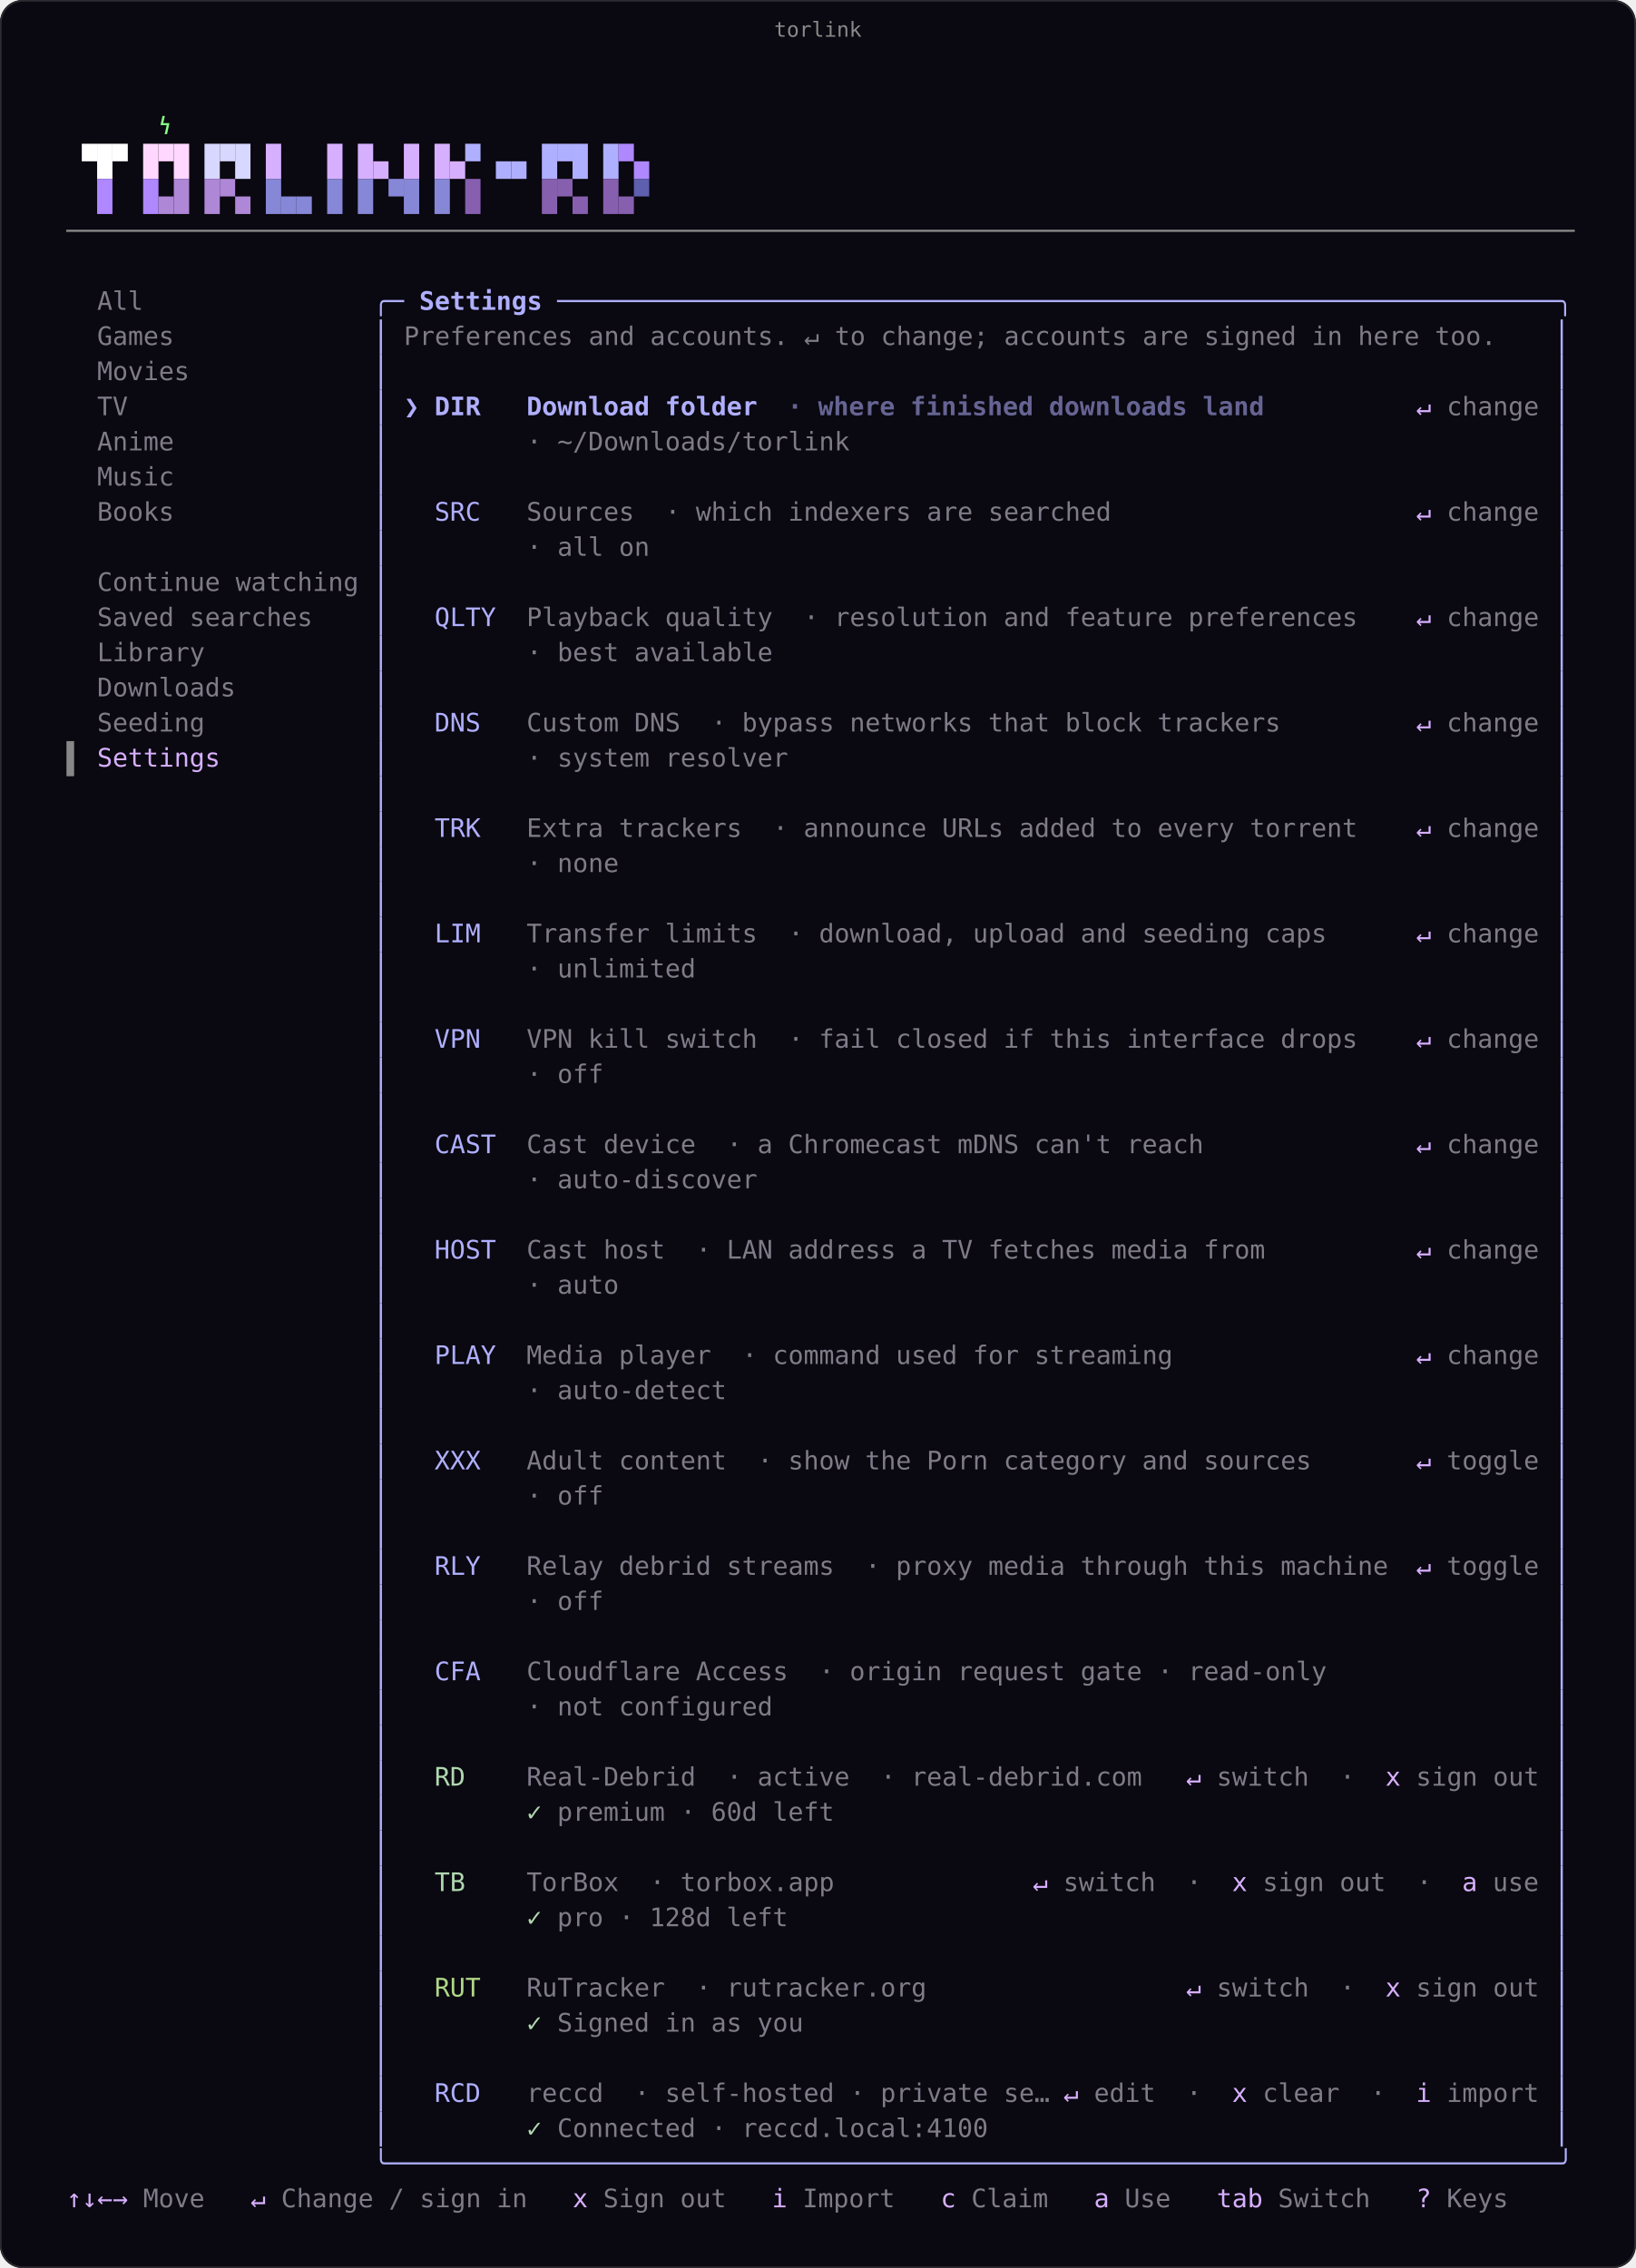
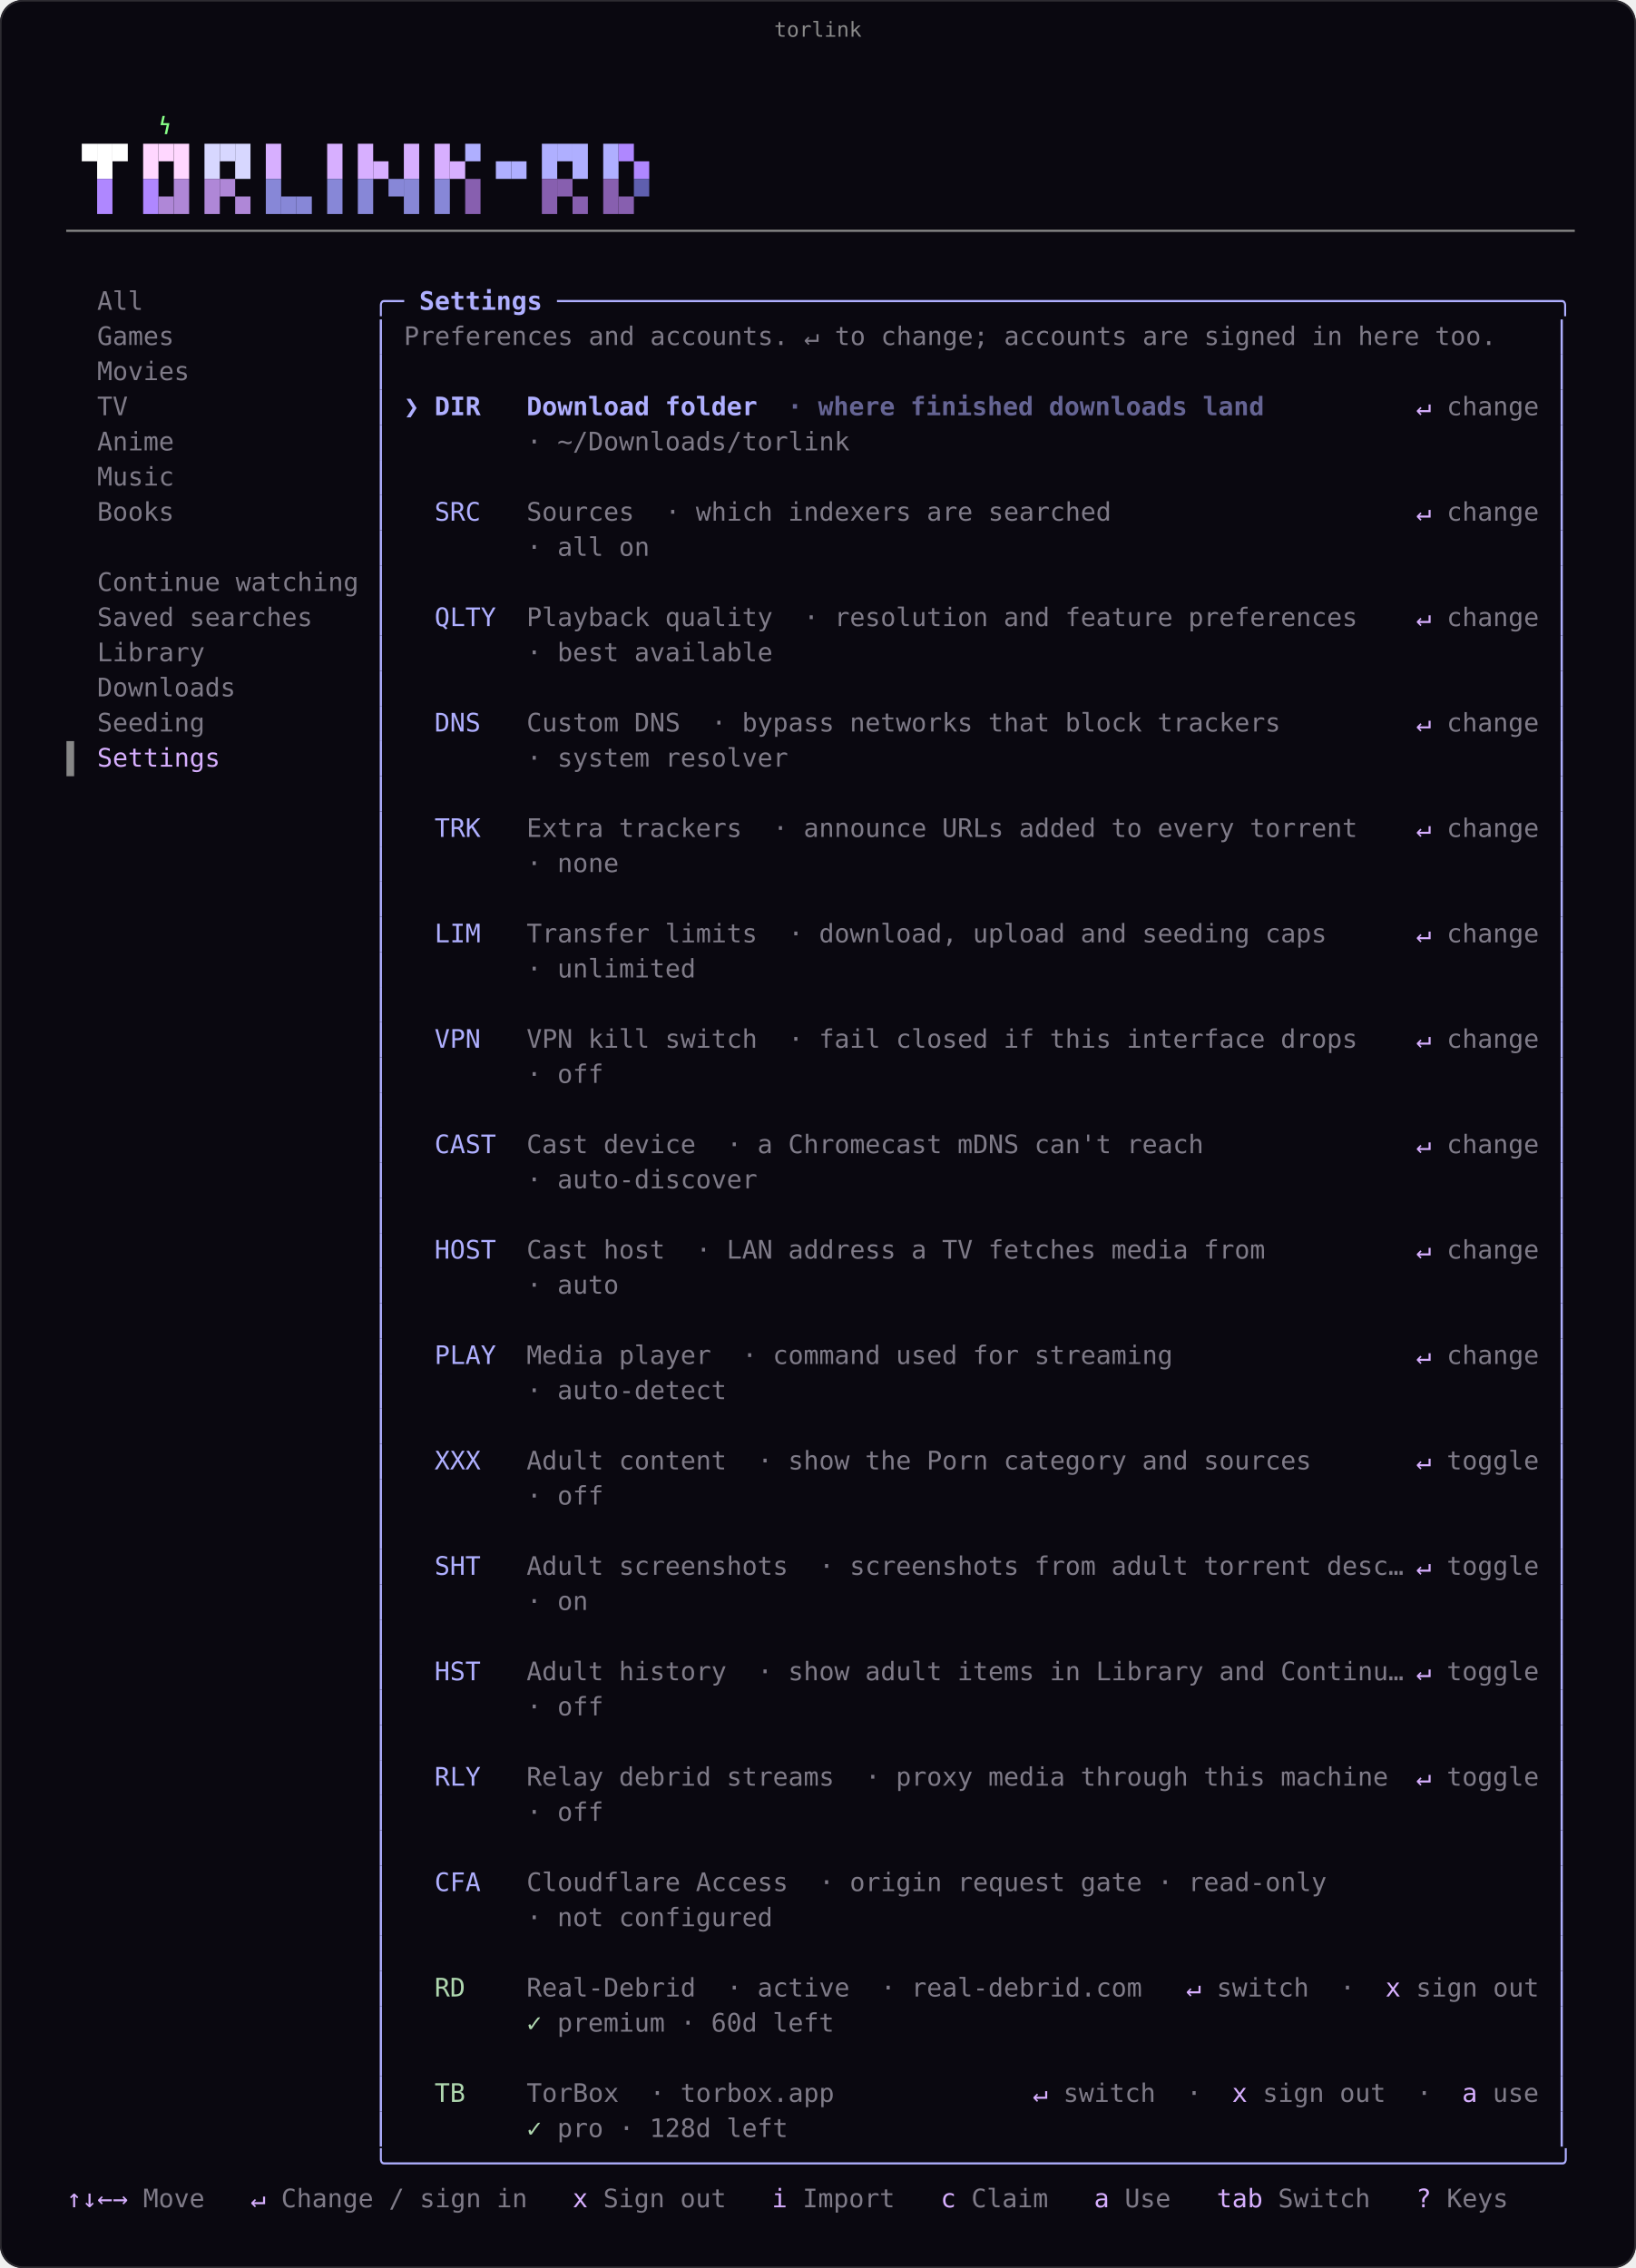
<svg xmlns="http://www.w3.org/2000/svg" width="1024" height="1420" viewBox="0 0 1024 1420" style="max-width: 1024px; width: 100%; height: auto;" role="img">
  <rect width="100%" height="100%" rx="14" fill="#0a0810" />
  <rect x="0.5" y="0.5" width="1023" height="1419" rx="14" fill="none" stroke="#2d2b31" stroke-width="1" />
  <text x="512" y="23" text-anchor="middle" font-family="ui-monospace, &quot;Cascadia Mono&quot;, &quot;SF Mono&quot;, Menlo, Consolas, &quot;DejaVu Sans Mono&quot;, monospace" font-size="13" fill="#8a8a8a">torlink</text>
  <g font-family="ui-monospace, &quot;Cascadia Mono&quot;, &quot;SF Mono&quot;, Menlo, Consolas, &quot;DejaVu Sans Mono&quot;, monospace" font-size="16" fill="#ddd8ea">
    <text x="99.2" y="84" textLength="9.6" lengthAdjust="spacingAndGlyphs" xml:space="preserve" fill="#87ff87" font-weight="600">𐓏</text>
    <rect x="51.2" y="90" width="9.6" height="11" fill="#ffffff" />
    <rect x="60.8" y="90" width="9.6" height="22" fill="#ffffff" />
    <rect x="70.4" y="90" width="9.6" height="11" fill="#ffffff" />
    <rect x="89.6" y="90" width="9.6" height="22" fill="#ffd7ff" />
    <rect x="99.2" y="90" width="9.6" height="11" fill="#ffd7ff" />
    <rect x="108.8" y="90" width="9.6" height="22" fill="#ffd7ff" />
    <rect x="128" y="90" width="9.6" height="22" fill="#d7d7ff" />
    <rect x="137.6" y="90" width="9.6" height="11" fill="#d7d7ff" />
    <rect x="147.2" y="90" width="9.6" height="22" fill="#d7d7ff" />
    <rect x="166.4" y="90" width="9.6" height="22" fill="#d7afff" />
    <rect x="204.8" y="90" width="9.6" height="22" fill="#d7afff" />
    <rect x="224" y="90" width="9.6" height="22" fill="#d7afff" />
    <rect x="233.6" y="101" width="9.6" height="11" fill="#d7afff" />
    <rect x="252.8" y="90" width="9.6" height="22" fill="#d7afff" />
    <rect x="272" y="90" width="9.6" height="22" fill="#d7afff" />
    <rect x="281.6" y="101" width="9.6" height="11" fill="#d7afff" />
    <rect x="291.2" y="90" width="9.6" height="11" fill="#afafff" />
    <rect x="310.4" y="101" width="9.6" height="11" fill="#afafff" />
    <rect x="320" y="101" width="9.6" height="11" fill="#afafff" />
    <rect x="339.2" y="90" width="9.6" height="22" fill="#afafff" />
    <rect x="348.8" y="90" width="9.6" height="11" fill="#afafff" />
    <rect x="358.4" y="90" width="9.6" height="22" fill="#afafff" />
    <rect x="377.6" y="90" width="9.6" height="22" fill="#afafff" />
    <rect x="387.2" y="90" width="9.6" height="11" fill="#af87ff" />
    <rect x="396.8" y="101" width="9.6" height="11" fill="#af87ff" />
    <rect x="60.8" y="112" width="9.6" height="22" fill="#af87ff" />
    <rect x="89.6" y="112" width="9.6" height="22" fill="#af87ff" />
    <rect x="99.2" y="123" width="9.6" height="11" fill="#af87d7" />
    <rect x="108.8" y="112" width="9.6" height="22" fill="#af87d7" />
    <rect x="128" y="112" width="9.6" height="22" fill="#af87d7" />
    <rect x="137.6" y="112" width="9.6" height="11" fill="#af87d7" />
    <rect x="147.2" y="123" width="9.6" height="11" fill="#af87d7" />
    <rect x="166.4" y="112" width="9.6" height="22" fill="#8787d7" />
    <rect x="176" y="123" width="9.6" height="11" fill="#8787d7" />
    <rect x="185.6" y="123" width="9.6" height="11" fill="#8787d7" />
    <rect x="204.8" y="112" width="9.6" height="22" fill="#8787d7" />
    <rect x="224" y="112" width="9.6" height="22" fill="#8787d7" />
    <rect x="243.2" y="112" width="9.6" height="11" fill="#8787d7" />
    <rect x="252.8" y="112" width="9.6" height="22" fill="#8787d7" />
    <rect x="272" y="112" width="9.6" height="22" fill="#8787d7" />
    <rect x="291.2" y="112" width="9.6" height="22" fill="#875faf" />
    <rect x="339.2" y="112" width="9.6" height="22" fill="#875faf" />
    <rect x="348.8" y="112" width="9.6" height="11" fill="#875faf" />
    <rect x="358.4" y="123" width="9.6" height="11" fill="#875faf" />
    <rect x="377.6" y="112" width="9.6" height="22" fill="#875faf" />
    <rect x="387.2" y="123" width="9.6" height="11" fill="#875faf" />
    <rect x="396.8" y="112" width="9.6" height="11" fill="#5f5faf" />
    <text x="41.6" y="150" textLength="940.8" lengthAdjust="spacingAndGlyphs" xml:space="preserve" fill="#878787">──────────────────────────────────────────────────────────────────────────────────────────────────</text>
    <text x="60.8" y="194" textLength="28.8" lengthAdjust="spacingAndGlyphs" xml:space="preserve" fill-opacity="0.55">All</text>
    <text x="233.6" y="194" textLength="19.2" lengthAdjust="spacingAndGlyphs" xml:space="preserve" fill="#afafff">╭─</text>
    <text x="262.4" y="194" textLength="76.8" lengthAdjust="spacingAndGlyphs" xml:space="preserve" fill="#afafff" font-weight="600">Settings</text>
    <text x="348.8" y="194" textLength="633.6" lengthAdjust="spacingAndGlyphs" xml:space="preserve" fill="#afafff">─────────────────────────────────────────────────────────────────╮</text>
    <text x="60.8" y="216" textLength="48" lengthAdjust="spacingAndGlyphs" xml:space="preserve" fill-opacity="0.55">Games</text>
    <rect x="237.7" y="200" width="1.4" height="22" fill="#afafff" />
    <text x="252.8" y="216" textLength="681.6" lengthAdjust="spacingAndGlyphs" xml:space="preserve" fill-opacity="0.55">Preferences and accounts. ↵ to change; accounts are signed in here too.</text>
    <rect x="976.9" y="200" width="1.4" height="22" fill="#afafff" />
    <text x="60.8" y="238" textLength="57.6" lengthAdjust="spacingAndGlyphs" xml:space="preserve" fill-opacity="0.55">Movies</text>
    <rect x="237.7" y="222" width="1.4" height="22" fill="#afafff" />
    <rect x="976.9" y="222" width="1.4" height="22" fill="#afafff" />
    <text x="60.8" y="260" textLength="19.2" lengthAdjust="spacingAndGlyphs" xml:space="preserve" fill-opacity="0.55">TV</text>
    <rect x="237.7" y="244" width="1.4" height="22" fill="#afafff" />
    <text x="252.8" y="260" textLength="9.6" lengthAdjust="spacingAndGlyphs" xml:space="preserve" fill="#afafff" font-weight="600">❯</text>
    <text x="272" y="260" textLength="28.8" lengthAdjust="spacingAndGlyphs" xml:space="preserve" fill="#afafff" font-weight="600">DIR</text>
    <text x="329.6" y="260" textLength="144" lengthAdjust="spacingAndGlyphs" xml:space="preserve" fill="#afafff" font-weight="600">Download folder</text>
    <text x="492.8" y="260" textLength="297.6" lengthAdjust="spacingAndGlyphs" xml:space="preserve" fill="#afafff" fill-opacity="0.55" font-weight="600">· where finished downloads land</text>
    <text x="886.4" y="260" textLength="9.6" lengthAdjust="spacingAndGlyphs" xml:space="preserve" fill="#d7afff">↵</text>
    <text x="905.6" y="260" textLength="57.6" lengthAdjust="spacingAndGlyphs" xml:space="preserve" fill-opacity="0.55">change</text>
    <rect x="976.9" y="244" width="1.4" height="22" fill="#afafff" />
    <text x="60.8" y="282" textLength="48" lengthAdjust="spacingAndGlyphs" xml:space="preserve" fill-opacity="0.55">Anime</text>
    <rect x="237.7" y="266" width="1.4" height="22" fill="#afafff" />
    <text x="329.6" y="282" textLength="201.6" lengthAdjust="spacingAndGlyphs" xml:space="preserve" fill-opacity="0.55">· ~/Downloads/torlink</text>
    <rect x="976.9" y="266" width="1.4" height="22" fill="#afafff" />
    <text x="60.8" y="304" textLength="48" lengthAdjust="spacingAndGlyphs" xml:space="preserve" fill-opacity="0.55">Music</text>
    <rect x="237.7" y="288" width="1.4" height="22" fill="#afafff" />
    <rect x="976.9" y="288" width="1.4" height="22" fill="#afafff" />
    <text x="60.8" y="326" textLength="48" lengthAdjust="spacingAndGlyphs" xml:space="preserve" fill-opacity="0.55">Books</text>
    <rect x="237.7" y="310" width="1.4" height="22" fill="#afafff" />
    <text x="272" y="326" textLength="28.8" lengthAdjust="spacingAndGlyphs" xml:space="preserve" fill="#afafff">SRC</text>
    <text x="329.6" y="326" textLength="364.8" lengthAdjust="spacingAndGlyphs" xml:space="preserve" fill-opacity="0.55">Sources  · which indexers are searched</text>
    <text x="886.4" y="326" textLength="9.6" lengthAdjust="spacingAndGlyphs" xml:space="preserve" fill="#d7afff">↵</text>
    <text x="905.6" y="326" textLength="57.6" lengthAdjust="spacingAndGlyphs" xml:space="preserve" fill-opacity="0.55">change</text>
    <rect x="976.9" y="310" width="1.4" height="22" fill="#afafff" />
    <rect x="237.7" y="332" width="1.4" height="22" fill="#afafff" />
    <text x="329.6" y="348" textLength="76.8" lengthAdjust="spacingAndGlyphs" xml:space="preserve" fill-opacity="0.55">· all on</text>
    <rect x="976.9" y="332" width="1.4" height="22" fill="#afafff" />
    <text x="60.8" y="370" textLength="163.2" lengthAdjust="spacingAndGlyphs" xml:space="preserve" fill-opacity="0.55">Continue watching</text>
    <rect x="237.7" y="354" width="1.4" height="22" fill="#afafff" />
    <rect x="976.9" y="354" width="1.4" height="22" fill="#afafff" />
    <text x="60.8" y="392" textLength="134.4" lengthAdjust="spacingAndGlyphs" xml:space="preserve" fill-opacity="0.55">Saved searches</text>
    <rect x="237.7" y="376" width="1.4" height="22" fill="#afafff" />
    <text x="272" y="392" textLength="38.4" lengthAdjust="spacingAndGlyphs" xml:space="preserve" fill="#afafff">QLTY</text>
    <text x="329.6" y="392" textLength="518.4" lengthAdjust="spacingAndGlyphs" xml:space="preserve" fill-opacity="0.55">Playback quality  · resolution and feature preferences</text>
    <text x="886.4" y="392" textLength="9.6" lengthAdjust="spacingAndGlyphs" xml:space="preserve" fill="#d7afff">↵</text>
    <text x="905.6" y="392" textLength="57.6" lengthAdjust="spacingAndGlyphs" xml:space="preserve" fill-opacity="0.55">change</text>
    <rect x="976.9" y="376" width="1.4" height="22" fill="#afafff" />
    <text x="60.8" y="414" textLength="67.2" lengthAdjust="spacingAndGlyphs" xml:space="preserve" fill-opacity="0.55">Library</text>
    <rect x="237.7" y="398" width="1.4" height="22" fill="#afafff" />
    <text x="329.6" y="414" textLength="153.6" lengthAdjust="spacingAndGlyphs" xml:space="preserve" fill-opacity="0.55">· best available</text>
    <rect x="976.9" y="398" width="1.4" height="22" fill="#afafff" />
    <text x="60.8" y="436" textLength="86.4" lengthAdjust="spacingAndGlyphs" xml:space="preserve" fill-opacity="0.55">Downloads</text>
    <rect x="237.7" y="420" width="1.4" height="22" fill="#afafff" />
    <rect x="976.9" y="420" width="1.4" height="22" fill="#afafff" />
    <text x="60.8" y="458" textLength="67.2" lengthAdjust="spacingAndGlyphs" xml:space="preserve" fill-opacity="0.55">Seeding</text>
    <rect x="237.7" y="442" width="1.4" height="22" fill="#afafff" />
    <text x="272" y="458" textLength="28.8" lengthAdjust="spacingAndGlyphs" xml:space="preserve" fill="#afafff">DNS</text>
    <text x="329.6" y="458" textLength="470.4" lengthAdjust="spacingAndGlyphs" xml:space="preserve" fill-opacity="0.55">Custom DNS  · bypass networks that block trackers</text>
    <text x="886.4" y="458" textLength="9.6" lengthAdjust="spacingAndGlyphs" xml:space="preserve" fill="#d7afff">↵</text>
    <text x="905.6" y="458" textLength="57.6" lengthAdjust="spacingAndGlyphs" xml:space="preserve" fill-opacity="0.55">change</text>
    <rect x="976.9" y="442" width="1.4" height="22" fill="#afafff" />
    <rect x="41.6" y="464" width="4.8" height="22" fill="#878787" />
    <text x="60.8" y="480" textLength="76.8" lengthAdjust="spacingAndGlyphs" xml:space="preserve" fill="#d7afff">Settings</text>
    <rect x="237.7" y="464" width="1.4" height="22" fill="#afafff" />
    <text x="329.6" y="480" textLength="163.2" lengthAdjust="spacingAndGlyphs" xml:space="preserve" fill-opacity="0.55">· system resolver</text>
    <rect x="976.9" y="464" width="1.4" height="22" fill="#afafff" />
    <rect x="237.7" y="486" width="1.4" height="22" fill="#afafff" />
    <rect x="976.9" y="486" width="1.4" height="22" fill="#afafff" />
    <rect x="237.7" y="508" width="1.4" height="22" fill="#afafff" />
    <text x="272" y="524" textLength="28.8" lengthAdjust="spacingAndGlyphs" xml:space="preserve" fill="#afafff">TRK</text>
    <text x="329.6" y="524" textLength="518.4" lengthAdjust="spacingAndGlyphs" xml:space="preserve" fill-opacity="0.55">Extra trackers  · announce URLs added to every torrent</text>
    <text x="886.4" y="524" textLength="9.6" lengthAdjust="spacingAndGlyphs" xml:space="preserve" fill="#d7afff">↵</text>
    <text x="905.6" y="524" textLength="57.6" lengthAdjust="spacingAndGlyphs" xml:space="preserve" fill-opacity="0.55">change</text>
    <rect x="976.9" y="508" width="1.4" height="22" fill="#afafff" />
    <rect x="237.7" y="530" width="1.4" height="22" fill="#afafff" />
    <text x="329.6" y="546" textLength="57.6" lengthAdjust="spacingAndGlyphs" xml:space="preserve" fill-opacity="0.55">· none</text>
    <rect x="976.9" y="530" width="1.4" height="22" fill="#afafff" />
    <rect x="237.7" y="552" width="1.4" height="22" fill="#afafff" />
    <rect x="976.9" y="552" width="1.4" height="22" fill="#afafff" />
    <rect x="237.7" y="574" width="1.4" height="22" fill="#afafff" />
    <text x="272" y="590" textLength="28.8" lengthAdjust="spacingAndGlyphs" xml:space="preserve" fill="#afafff">LIM</text>
    <text x="329.6" y="590" textLength="499.2" lengthAdjust="spacingAndGlyphs" xml:space="preserve" fill-opacity="0.55">Transfer limits  · download, upload and seeding caps</text>
    <text x="886.4" y="590" textLength="9.6" lengthAdjust="spacingAndGlyphs" xml:space="preserve" fill="#d7afff">↵</text>
    <text x="905.6" y="590" textLength="57.6" lengthAdjust="spacingAndGlyphs" xml:space="preserve" fill-opacity="0.55">change</text>
    <rect x="976.9" y="574" width="1.4" height="22" fill="#afafff" />
    <rect x="237.7" y="596" width="1.4" height="22" fill="#afafff" />
    <text x="329.6" y="612" textLength="105.6" lengthAdjust="spacingAndGlyphs" xml:space="preserve" fill-opacity="0.55">· unlimited</text>
    <rect x="976.9" y="596" width="1.4" height="22" fill="#afafff" />
    <rect x="237.7" y="618" width="1.4" height="22" fill="#afafff" />
    <rect x="976.9" y="618" width="1.4" height="22" fill="#afafff" />
    <rect x="237.7" y="640" width="1.4" height="22" fill="#afafff" />
    <text x="272" y="656" textLength="28.8" lengthAdjust="spacingAndGlyphs" xml:space="preserve" fill="#afafff">VPN</text>
    <text x="329.6" y="656" textLength="518.4" lengthAdjust="spacingAndGlyphs" xml:space="preserve" fill-opacity="0.55">VPN kill switch  · fail closed if this interface drops</text>
    <text x="886.4" y="656" textLength="9.6" lengthAdjust="spacingAndGlyphs" xml:space="preserve" fill="#d7afff">↵</text>
    <text x="905.6" y="656" textLength="57.6" lengthAdjust="spacingAndGlyphs" xml:space="preserve" fill-opacity="0.55">change</text>
    <rect x="976.9" y="640" width="1.4" height="22" fill="#afafff" />
    <rect x="237.7" y="662" width="1.4" height="22" fill="#afafff" />
    <text x="329.6" y="678" textLength="48" lengthAdjust="spacingAndGlyphs" xml:space="preserve" fill-opacity="0.55">· off</text>
    <rect x="976.9" y="662" width="1.4" height="22" fill="#afafff" />
    <rect x="237.7" y="684" width="1.4" height="22" fill="#afafff" />
    <rect x="976.9" y="684" width="1.4" height="22" fill="#afafff" />
    <rect x="237.7" y="706" width="1.4" height="22" fill="#afafff" />
    <text x="272" y="722" textLength="38.4" lengthAdjust="spacingAndGlyphs" xml:space="preserve" fill="#afafff">CAST</text>
    <text x="329.6" y="722" textLength="422.4" lengthAdjust="spacingAndGlyphs" xml:space="preserve" fill-opacity="0.55">Cast device  · a Chromecast mDNS can't reach</text>
    <text x="886.4" y="722" textLength="9.6" lengthAdjust="spacingAndGlyphs" xml:space="preserve" fill="#d7afff">↵</text>
    <text x="905.6" y="722" textLength="57.6" lengthAdjust="spacingAndGlyphs" xml:space="preserve" fill-opacity="0.55">change</text>
    <rect x="976.9" y="706" width="1.4" height="22" fill="#afafff" />
    <rect x="237.7" y="728" width="1.4" height="22" fill="#afafff" />
    <text x="329.6" y="744" textLength="144" lengthAdjust="spacingAndGlyphs" xml:space="preserve" fill-opacity="0.55">· auto-discover</text>
    <rect x="976.9" y="728" width="1.4" height="22" fill="#afafff" />
    <rect x="237.7" y="750" width="1.4" height="22" fill="#afafff" />
    <rect x="976.9" y="750" width="1.4" height="22" fill="#afafff" />
    <rect x="237.7" y="772" width="1.4" height="22" fill="#afafff" />
    <text x="272" y="788" textLength="38.4" lengthAdjust="spacingAndGlyphs" xml:space="preserve" fill="#afafff">HOST</text>
    <text x="329.6" y="788" textLength="460.8" lengthAdjust="spacingAndGlyphs" xml:space="preserve" fill-opacity="0.55">Cast host  · LAN address a TV fetches media from</text>
    <text x="886.4" y="788" textLength="9.6" lengthAdjust="spacingAndGlyphs" xml:space="preserve" fill="#d7afff">↵</text>
    <text x="905.6" y="788" textLength="57.6" lengthAdjust="spacingAndGlyphs" xml:space="preserve" fill-opacity="0.55">change</text>
    <rect x="976.9" y="772" width="1.4" height="22" fill="#afafff" />
    <rect x="237.7" y="794" width="1.4" height="22" fill="#afafff" />
    <text x="329.6" y="810" textLength="57.6" lengthAdjust="spacingAndGlyphs" xml:space="preserve" fill-opacity="0.55">· auto</text>
    <rect x="976.9" y="794" width="1.4" height="22" fill="#afafff" />
    <rect x="237.7" y="816" width="1.4" height="22" fill="#afafff" />
    <rect x="976.9" y="816" width="1.4" height="22" fill="#afafff" />
    <rect x="237.7" y="838" width="1.4" height="22" fill="#afafff" />
    <text x="272" y="854" textLength="38.4" lengthAdjust="spacingAndGlyphs" xml:space="preserve" fill="#afafff">PLAY</text>
    <text x="329.6" y="854" textLength="403.2" lengthAdjust="spacingAndGlyphs" xml:space="preserve" fill-opacity="0.55">Media player  · command used for streaming</text>
    <text x="886.4" y="854" textLength="9.6" lengthAdjust="spacingAndGlyphs" xml:space="preserve" fill="#d7afff">↵</text>
    <text x="905.6" y="854" textLength="57.6" lengthAdjust="spacingAndGlyphs" xml:space="preserve" fill-opacity="0.55">change</text>
    <rect x="976.9" y="838" width="1.4" height="22" fill="#afafff" />
    <rect x="237.7" y="860" width="1.4" height="22" fill="#afafff" />
    <text x="329.6" y="876" textLength="124.8" lengthAdjust="spacingAndGlyphs" xml:space="preserve" fill-opacity="0.55">· auto-detect</text>
    <rect x="976.9" y="860" width="1.4" height="22" fill="#afafff" />
    <rect x="237.7" y="882" width="1.4" height="22" fill="#afafff" />
    <rect x="976.9" y="882" width="1.4" height="22" fill="#afafff" />
    <rect x="237.7" y="904" width="1.4" height="22" fill="#afafff" />
    <text x="272" y="920" textLength="28.8" lengthAdjust="spacingAndGlyphs" xml:space="preserve" fill="#afafff">XXX</text>
    <text x="329.6" y="920" textLength="489.6" lengthAdjust="spacingAndGlyphs" xml:space="preserve" fill-opacity="0.55">Adult content  · show the Porn category and sources</text>
    <text x="886.4" y="920" textLength="9.6" lengthAdjust="spacingAndGlyphs" xml:space="preserve" fill="#d7afff">↵</text>
    <text x="905.6" y="920" textLength="57.6" lengthAdjust="spacingAndGlyphs" xml:space="preserve" fill-opacity="0.55">toggle</text>
    <rect x="976.9" y="904" width="1.4" height="22" fill="#afafff" />
    <rect x="237.7" y="926" width="1.4" height="22" fill="#afafff" />
    <text x="329.6" y="942" textLength="48" lengthAdjust="spacingAndGlyphs" xml:space="preserve" fill-opacity="0.55">· off</text>
    <rect x="976.9" y="926" width="1.4" height="22" fill="#afafff" />
    <rect x="237.7" y="948" width="1.4" height="22" fill="#afafff" />
    <rect x="976.9" y="948" width="1.4" height="22" fill="#afafff" />
    <rect x="237.7" y="970" width="1.4" height="22" fill="#afafff" />
-     <text x="272" y="986" textLength="28.8" lengthAdjust="spacingAndGlyphs" xml:space="preserve" fill="#afafff">RLY</text>
-     <text x="329.6" y="986" textLength="537.6" lengthAdjust="spacingAndGlyphs" xml:space="preserve" fill-opacity="0.55">Relay debrid streams  · proxy media through this machine</text>
+     <text x="272" y="986" textLength="28.8" lengthAdjust="spacingAndGlyphs" xml:space="preserve" fill="#afafff">SHT</text>
+     <text x="329.6" y="986" textLength="547.2" lengthAdjust="spacingAndGlyphs" xml:space="preserve" fill-opacity="0.55">Adult screenshots  · screenshots from adult torrent desc…</text>
    <text x="886.4" y="986" textLength="9.6" lengthAdjust="spacingAndGlyphs" xml:space="preserve" fill="#d7afff">↵</text>
    <text x="905.6" y="986" textLength="57.6" lengthAdjust="spacingAndGlyphs" xml:space="preserve" fill-opacity="0.55">toggle</text>
    <rect x="976.9" y="970" width="1.4" height="22" fill="#afafff" />
    <rect x="237.7" y="992" width="1.4" height="22" fill="#afafff" />
-     <text x="329.6" y="1008" textLength="48" lengthAdjust="spacingAndGlyphs" xml:space="preserve" fill-opacity="0.55">· off</text>
+     <text x="329.6" y="1008" textLength="38.4" lengthAdjust="spacingAndGlyphs" xml:space="preserve" fill-opacity="0.55">· on</text>
    <rect x="976.9" y="992" width="1.4" height="22" fill="#afafff" />
    <rect x="237.7" y="1014" width="1.4" height="22" fill="#afafff" />
    <rect x="976.9" y="1014" width="1.4" height="22" fill="#afafff" />
    <rect x="237.7" y="1036" width="1.4" height="22" fill="#afafff" />
-     <text x="272" y="1052" textLength="28.8" lengthAdjust="spacingAndGlyphs" xml:space="preserve" fill="#afafff">CFA</text>
-     <text x="329.6" y="1052" textLength="499.2" lengthAdjust="spacingAndGlyphs" xml:space="preserve" fill-opacity="0.55">Cloudflare Access  · origin request gate · read-only</text>
+     <text x="272" y="1052" textLength="28.8" lengthAdjust="spacingAndGlyphs" xml:space="preserve" fill="#afafff">HST</text>
+     <text x="329.6" y="1052" textLength="547.2" lengthAdjust="spacingAndGlyphs" xml:space="preserve" fill-opacity="0.55">Adult history  · show adult items in Library and Continu…</text>
+     <text x="886.4" y="1052" textLength="9.6" lengthAdjust="spacingAndGlyphs" xml:space="preserve" fill="#d7afff">↵</text>
+     <text x="905.6" y="1052" textLength="57.6" lengthAdjust="spacingAndGlyphs" xml:space="preserve" fill-opacity="0.55">toggle</text>
    <rect x="976.9" y="1036" width="1.4" height="22" fill="#afafff" />
    <rect x="237.7" y="1058" width="1.4" height="22" fill="#afafff" />
-     <text x="329.6" y="1074" textLength="153.6" lengthAdjust="spacingAndGlyphs" xml:space="preserve" fill-opacity="0.55">· not configured</text>
+     <text x="329.6" y="1074" textLength="48" lengthAdjust="spacingAndGlyphs" xml:space="preserve" fill-opacity="0.55">· off</text>
    <rect x="976.9" y="1058" width="1.4" height="22" fill="#afafff" />
    <rect x="237.7" y="1080" width="1.4" height="22" fill="#afafff" />
    <rect x="976.9" y="1080" width="1.4" height="22" fill="#afafff" />
    <rect x="237.7" y="1102" width="1.4" height="22" fill="#afafff" />
-     <text x="272" y="1118" textLength="19.2" lengthAdjust="spacingAndGlyphs" xml:space="preserve" fill="#afd7af">RD</text>
-     <text x="329.6" y="1118" textLength="384" lengthAdjust="spacingAndGlyphs" xml:space="preserve" fill-opacity="0.55">Real-Debrid  · active  · real-debrid.com</text>
-     <text x="742.4" y="1118" textLength="9.6" lengthAdjust="spacingAndGlyphs" xml:space="preserve" fill="#d7afff">↵</text>
-     <text x="761.6" y="1118" textLength="86.4" lengthAdjust="spacingAndGlyphs" xml:space="preserve" fill-opacity="0.55">switch  ·</text>
-     <text x="867.2" y="1118" textLength="9.6" lengthAdjust="spacingAndGlyphs" xml:space="preserve" fill="#d7afff">x</text>
-     <text x="886.4" y="1118" textLength="76.8" lengthAdjust="spacingAndGlyphs" xml:space="preserve" fill-opacity="0.55">sign out</text>
+     <text x="272" y="1118" textLength="28.8" lengthAdjust="spacingAndGlyphs" xml:space="preserve" fill="#afafff">RLY</text>
+     <text x="329.6" y="1118" textLength="537.6" lengthAdjust="spacingAndGlyphs" xml:space="preserve" fill-opacity="0.55">Relay debrid streams  · proxy media through this machine</text>
+     <text x="886.4" y="1118" textLength="9.6" lengthAdjust="spacingAndGlyphs" xml:space="preserve" fill="#d7afff">↵</text>
+     <text x="905.6" y="1118" textLength="57.6" lengthAdjust="spacingAndGlyphs" xml:space="preserve" fill-opacity="0.55">toggle</text>
    <rect x="976.9" y="1102" width="1.4" height="22" fill="#afafff" />
    <rect x="237.7" y="1124" width="1.4" height="22" fill="#afafff" />
-     <text x="329.6" y="1140" textLength="9.6" lengthAdjust="spacingAndGlyphs" xml:space="preserve" fill="#afd7af">✓</text>
-     <text x="348.8" y="1140" textLength="172.8" lengthAdjust="spacingAndGlyphs" xml:space="preserve" fill-opacity="0.55">premium · 60d left</text>
+     <text x="329.6" y="1140" textLength="48" lengthAdjust="spacingAndGlyphs" xml:space="preserve" fill-opacity="0.55">· off</text>
    <rect x="976.9" y="1124" width="1.4" height="22" fill="#afafff" />
    <rect x="237.7" y="1146" width="1.4" height="22" fill="#afafff" />
    <rect x="976.9" y="1146" width="1.4" height="22" fill="#afafff" />
    <rect x="237.7" y="1168" width="1.4" height="22" fill="#afafff" />
-     <text x="272" y="1184" textLength="19.2" lengthAdjust="spacingAndGlyphs" xml:space="preserve" fill="#afd7af">TB</text>
-     <text x="329.6" y="1184" textLength="192" lengthAdjust="spacingAndGlyphs" xml:space="preserve" fill-opacity="0.55">TorBox  · torbox.app</text>
-     <text x="646.4" y="1184" textLength="9.6" lengthAdjust="spacingAndGlyphs" xml:space="preserve" fill="#d7afff">↵</text>
-     <text x="665.6" y="1184" textLength="86.4" lengthAdjust="spacingAndGlyphs" xml:space="preserve" fill-opacity="0.55">switch  ·</text>
-     <text x="771.2" y="1184" textLength="9.6" lengthAdjust="spacingAndGlyphs" xml:space="preserve" fill="#d7afff">x</text>
-     <text x="790.4" y="1184" textLength="105.6" lengthAdjust="spacingAndGlyphs" xml:space="preserve" fill-opacity="0.55">sign out  ·</text>
-     <text x="915.2" y="1184" textLength="9.6" lengthAdjust="spacingAndGlyphs" xml:space="preserve" fill="#d7afff">a</text>
-     <text x="934.4" y="1184" textLength="28.8" lengthAdjust="spacingAndGlyphs" xml:space="preserve" fill-opacity="0.55">use</text>
+     <text x="272" y="1184" textLength="28.8" lengthAdjust="spacingAndGlyphs" xml:space="preserve" fill="#afafff">CFA</text>
+     <text x="329.6" y="1184" textLength="499.2" lengthAdjust="spacingAndGlyphs" xml:space="preserve" fill-opacity="0.55">Cloudflare Access  · origin request gate · read-only</text>
    <rect x="976.9" y="1168" width="1.4" height="22" fill="#afafff" />
    <rect x="237.7" y="1190" width="1.4" height="22" fill="#afafff" />
-     <text x="329.6" y="1206" textLength="9.6" lengthAdjust="spacingAndGlyphs" xml:space="preserve" fill="#afd7af">✓</text>
-     <text x="348.8" y="1206" textLength="144" lengthAdjust="spacingAndGlyphs" xml:space="preserve" fill-opacity="0.55">pro · 128d left</text>
+     <text x="329.6" y="1206" textLength="153.6" lengthAdjust="spacingAndGlyphs" xml:space="preserve" fill-opacity="0.55">· not configured</text>
    <rect x="976.9" y="1190" width="1.4" height="22" fill="#afafff" />
    <rect x="237.7" y="1212" width="1.4" height="22" fill="#afafff" />
    <rect x="976.9" y="1212" width="1.4" height="22" fill="#afafff" />
    <rect x="237.7" y="1234" width="1.4" height="22" fill="#afafff" />
-     <text x="272" y="1250" textLength="28.8" lengthAdjust="spacingAndGlyphs" xml:space="preserve" fill="#afd787">RUT</text>
-     <text x="329.6" y="1250" textLength="249.6" lengthAdjust="spacingAndGlyphs" xml:space="preserve" fill-opacity="0.55">RuTracker  · rutracker.org</text>
+     <text x="272" y="1250" textLength="19.2" lengthAdjust="spacingAndGlyphs" xml:space="preserve" fill="#afd7af">RD</text>
+     <text x="329.6" y="1250" textLength="384" lengthAdjust="spacingAndGlyphs" xml:space="preserve" fill-opacity="0.55">Real-Debrid  · active  · real-debrid.com</text>
    <text x="742.4" y="1250" textLength="9.6" lengthAdjust="spacingAndGlyphs" xml:space="preserve" fill="#d7afff">↵</text>
    <text x="761.6" y="1250" textLength="86.4" lengthAdjust="spacingAndGlyphs" xml:space="preserve" fill-opacity="0.55">switch  ·</text>
    <text x="867.2" y="1250" textLength="9.6" lengthAdjust="spacingAndGlyphs" xml:space="preserve" fill="#d7afff">x</text>
    <text x="886.4" y="1250" textLength="76.8" lengthAdjust="spacingAndGlyphs" xml:space="preserve" fill-opacity="0.55">sign out</text>
    <rect x="976.9" y="1234" width="1.4" height="22" fill="#afafff" />
    <rect x="237.7" y="1256" width="1.4" height="22" fill="#afafff" />
    <text x="329.6" y="1272" textLength="9.6" lengthAdjust="spacingAndGlyphs" xml:space="preserve" fill="#afd7af">✓</text>
-     <text x="348.8" y="1272" textLength="153.6" lengthAdjust="spacingAndGlyphs" xml:space="preserve" fill-opacity="0.55">Signed in as you</text>
+     <text x="348.8" y="1272" textLength="172.8" lengthAdjust="spacingAndGlyphs" xml:space="preserve" fill-opacity="0.55">premium · 60d left</text>
    <rect x="976.9" y="1256" width="1.4" height="22" fill="#afafff" />
    <rect x="237.7" y="1278" width="1.4" height="22" fill="#afafff" />
    <rect x="976.9" y="1278" width="1.4" height="22" fill="#afafff" />
    <rect x="237.7" y="1300" width="1.4" height="22" fill="#afafff" />
-     <text x="272" y="1316" textLength="28.8" lengthAdjust="spacingAndGlyphs" xml:space="preserve" fill="#afafff">RCD</text>
-     <text x="329.6" y="1316" textLength="326.4" lengthAdjust="spacingAndGlyphs" xml:space="preserve" fill-opacity="0.55">reccd  · self-hosted · private se…</text>
-     <text x="665.6" y="1316" textLength="9.6" lengthAdjust="spacingAndGlyphs" xml:space="preserve" fill="#d7afff">↵</text>
-     <text x="684.8" y="1316" textLength="67.2" lengthAdjust="spacingAndGlyphs" xml:space="preserve" fill-opacity="0.55">edit  ·</text>
+     <text x="272" y="1316" textLength="19.2" lengthAdjust="spacingAndGlyphs" xml:space="preserve" fill="#afd7af">TB</text>
+     <text x="329.6" y="1316" textLength="192" lengthAdjust="spacingAndGlyphs" xml:space="preserve" fill-opacity="0.55">TorBox  · torbox.app</text>
+     <text x="646.4" y="1316" textLength="9.6" lengthAdjust="spacingAndGlyphs" xml:space="preserve" fill="#d7afff">↵</text>
+     <text x="665.6" y="1316" textLength="86.4" lengthAdjust="spacingAndGlyphs" xml:space="preserve" fill-opacity="0.55">switch  ·</text>
    <text x="771.2" y="1316" textLength="9.6" lengthAdjust="spacingAndGlyphs" xml:space="preserve" fill="#d7afff">x</text>
-     <text x="790.4" y="1316" textLength="76.8" lengthAdjust="spacingAndGlyphs" xml:space="preserve" fill-opacity="0.55">clear  ·</text>
-     <text x="886.4" y="1316" textLength="9.6" lengthAdjust="spacingAndGlyphs" xml:space="preserve" fill="#d7afff">i</text>
-     <text x="905.6" y="1316" textLength="57.6" lengthAdjust="spacingAndGlyphs" xml:space="preserve" fill-opacity="0.55">import</text>
+     <text x="790.4" y="1316" textLength="105.6" lengthAdjust="spacingAndGlyphs" xml:space="preserve" fill-opacity="0.55">sign out  ·</text>
+     <text x="915.2" y="1316" textLength="9.6" lengthAdjust="spacingAndGlyphs" xml:space="preserve" fill="#d7afff">a</text>
+     <text x="934.4" y="1316" textLength="28.8" lengthAdjust="spacingAndGlyphs" xml:space="preserve" fill-opacity="0.55">use</text>
    <rect x="976.9" y="1300" width="1.4" height="22" fill="#afafff" />
    <rect x="237.7" y="1322" width="1.4" height="22" fill="#afafff" />
    <text x="329.6" y="1338" textLength="9.6" lengthAdjust="spacingAndGlyphs" xml:space="preserve" fill="#afd7af">✓</text>
-     <text x="348.8" y="1338" textLength="268.8" lengthAdjust="spacingAndGlyphs" xml:space="preserve" fill-opacity="0.55">Connected · reccd.local:4100</text>
+     <text x="348.8" y="1338" textLength="144" lengthAdjust="spacingAndGlyphs" xml:space="preserve" fill-opacity="0.55">pro · 128d left</text>
    <rect x="976.9" y="1322" width="1.4" height="22" fill="#afafff" />
    <text x="233.6" y="1360" textLength="748.8" lengthAdjust="spacingAndGlyphs" xml:space="preserve" fill="#afafff">╰────────────────────────────────────────────────────────────────────────────╯</text>
    <text x="41.6" y="1382" textLength="38.4" lengthAdjust="spacingAndGlyphs" xml:space="preserve" fill="#d7afff">↑↓←→</text>
    <text x="89.6" y="1382" textLength="38.4" lengthAdjust="spacingAndGlyphs" xml:space="preserve" fill-opacity="0.55">Move</text>
    <text x="156.8" y="1382" textLength="9.6" lengthAdjust="spacingAndGlyphs" xml:space="preserve" fill="#d7afff">↵</text>
    <text x="176" y="1382" textLength="153.6" lengthAdjust="spacingAndGlyphs" xml:space="preserve" fill-opacity="0.55">Change / sign in</text>
    <text x="358.4" y="1382" textLength="9.6" lengthAdjust="spacingAndGlyphs" xml:space="preserve" fill="#d7afff">x</text>
    <text x="377.6" y="1382" textLength="76.8" lengthAdjust="spacingAndGlyphs" xml:space="preserve" fill-opacity="0.55">Sign out</text>
    <text x="483.2" y="1382" textLength="9.6" lengthAdjust="spacingAndGlyphs" xml:space="preserve" fill="#d7afff">i</text>
    <text x="502.4" y="1382" textLength="57.6" lengthAdjust="spacingAndGlyphs" xml:space="preserve" fill-opacity="0.55">Import</text>
    <text x="588.8" y="1382" textLength="9.6" lengthAdjust="spacingAndGlyphs" xml:space="preserve" fill="#d7afff">c</text>
    <text x="608" y="1382" textLength="48" lengthAdjust="spacingAndGlyphs" xml:space="preserve" fill-opacity="0.55">Claim</text>
    <text x="684.8" y="1382" textLength="9.6" lengthAdjust="spacingAndGlyphs" xml:space="preserve" fill="#d7afff">a</text>
    <text x="704" y="1382" textLength="28.8" lengthAdjust="spacingAndGlyphs" xml:space="preserve" fill-opacity="0.55">Use</text>
    <text x="761.6" y="1382" textLength="28.8" lengthAdjust="spacingAndGlyphs" xml:space="preserve" fill="#d7afff">tab</text>
    <text x="800" y="1382" textLength="57.6" lengthAdjust="spacingAndGlyphs" xml:space="preserve" fill-opacity="0.55">Switch</text>
    <text x="886.4" y="1382" textLength="9.6" lengthAdjust="spacingAndGlyphs" xml:space="preserve" fill="#d7afff">?</text>
    <text x="905.6" y="1382" textLength="38.4" lengthAdjust="spacingAndGlyphs" xml:space="preserve" fill-opacity="0.55">Keys</text>
  </g>
</svg>
